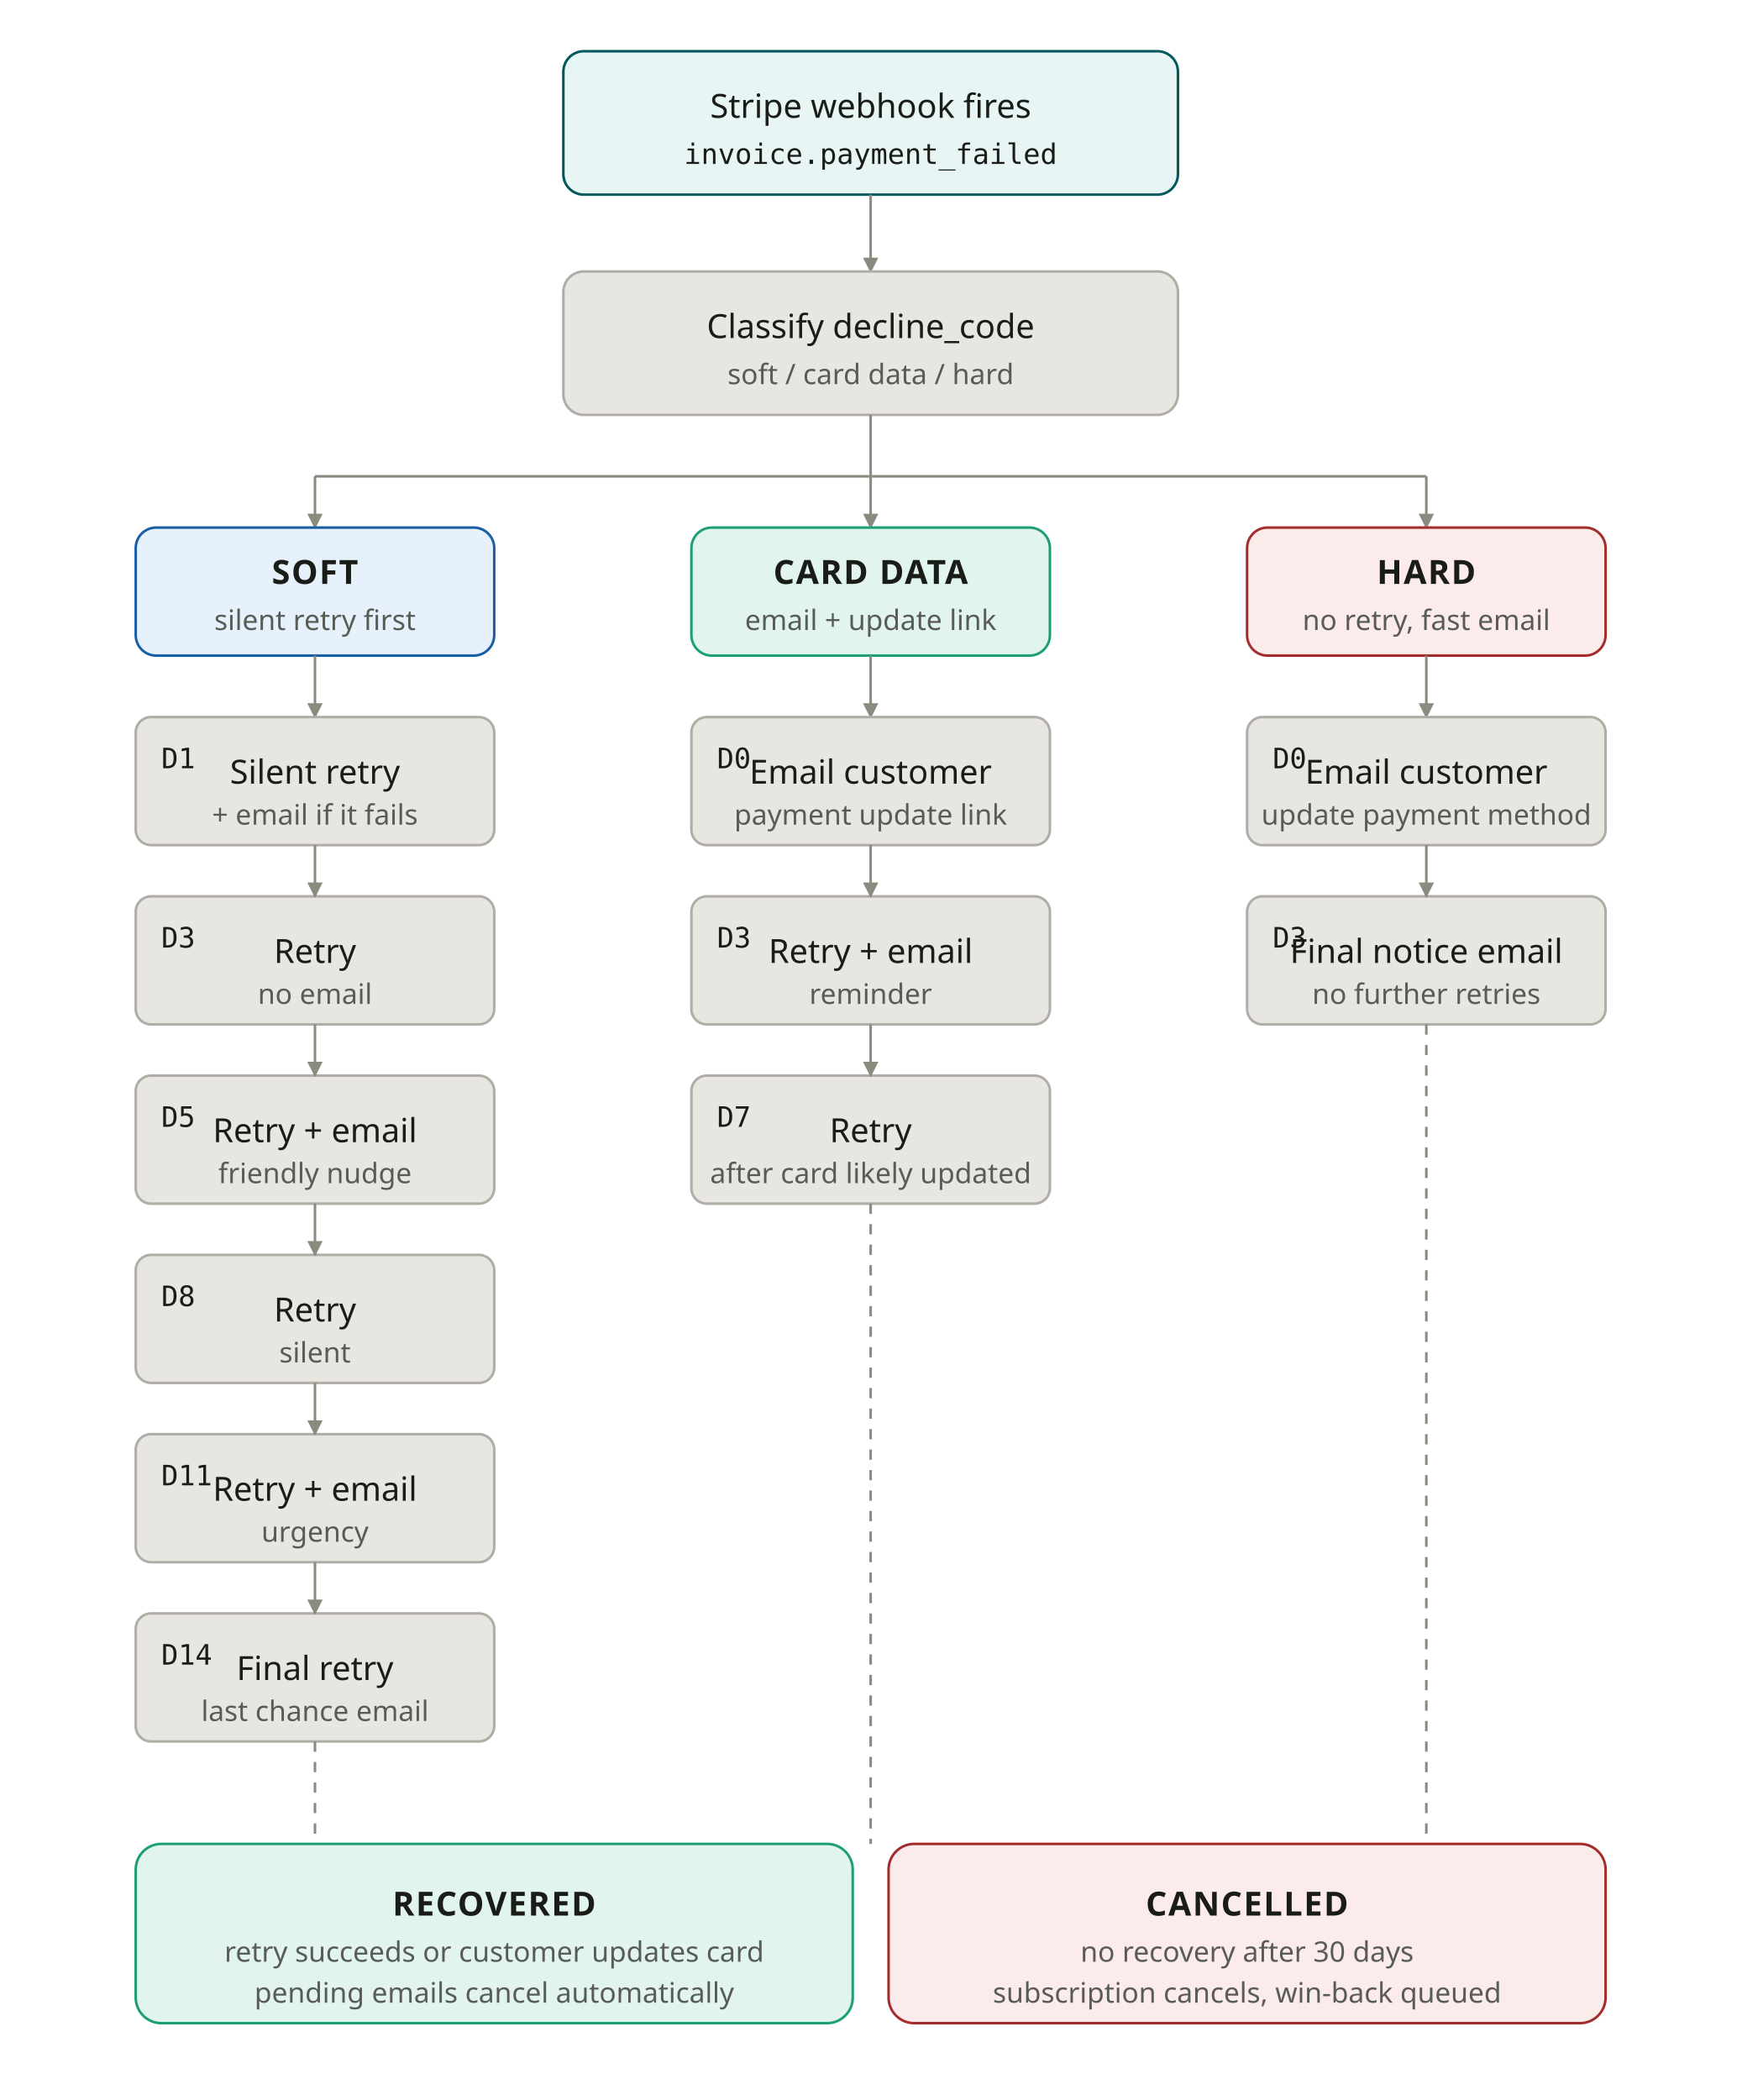
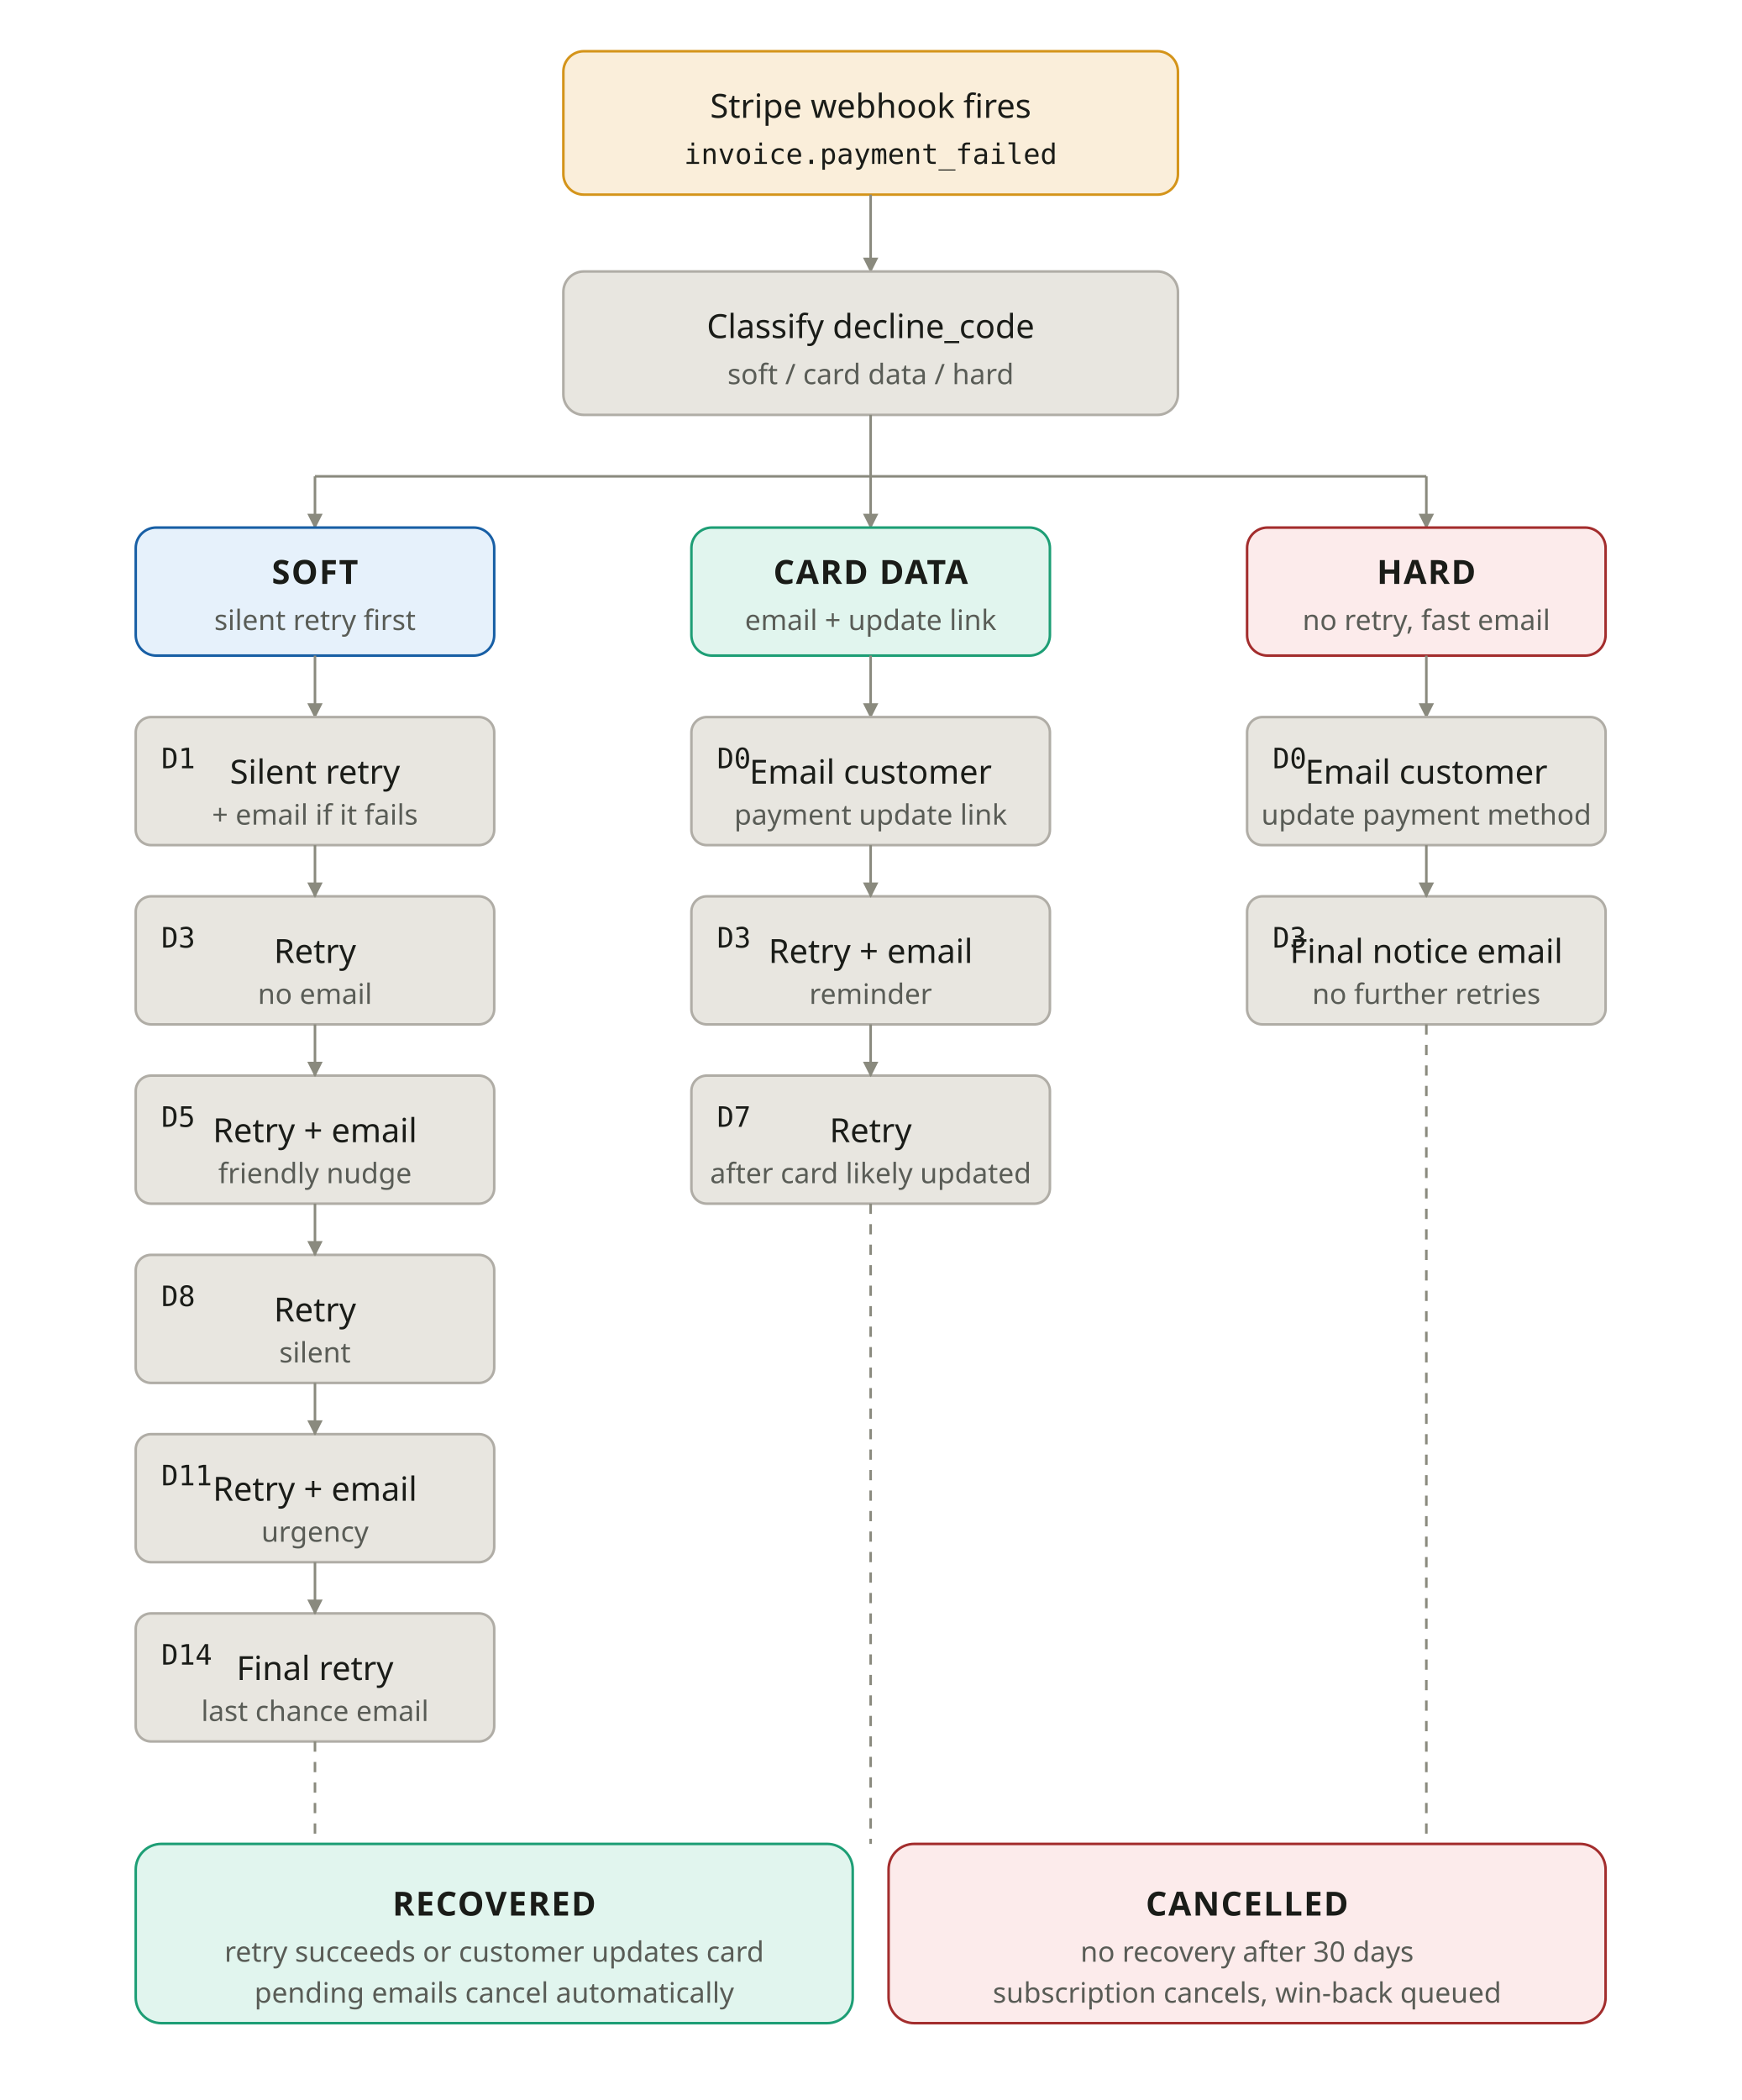
<svg xmlns="http://www.w3.org/2000/svg" viewBox="0 0 680 820" role="img">
  <defs>
    <marker id="arrow-rs" viewBox="0 0 10 10" refX="9" refY="5" markerWidth="6" markerHeight="6" orient="auto-start-reverse">
      <path d="M0,0 L10,5 L0,10 z" class="arrow-head" />
    </marker>
  </defs>
  <style>
    .node-neutral { fill: #e8e6e0; stroke: #b0ada6; }
-     .node-accent  { fill: #e8f5f5; stroke: #01585c; }
+     .node-accent  { fill: #faeeda; stroke: #d4941a; }
    .node-success { fill: #e1f5ee; stroke: #1d9e75; }
    .node-warning { fill: #fcebeb; stroke: #a32d2d; }
    .node-info    { fill: #e6f1fb; stroke: #185fa5; }
    .label-primary   { fill: #1a1c18; font-family: system-ui, sans-serif; font-size: 13px; font-weight: 500; }
    .label-secondary { fill: #595c56; font-family: system-ui, sans-serif; font-size: 11px; font-family: system-ui, sans-serif; }
    .label-mono      { fill: #1a1c18; font-family: ui-monospace, monospace; font-size: 11px; font-weight: 500; }
    .header          { fill: #1a1c18; font-family: system-ui, sans-serif; font-size: 13px; font-weight: 600; letter-spacing: 0.04em; }
    .connector { stroke: #8a8a7e; stroke-width: 1; fill: none; }
    .arrow-head { fill: #8a8a7e; }
    :root[data-theme="dark"] .node-neutral { fill: #222420; stroke: #4a4c44; }
-     :root[data-theme="dark"] .node-accent  { fill: #1a2d2e; stroke: #2d7c80; }
+     :root[data-theme="dark"] .node-accent  { fill: #1e1a0a; stroke: #826217; }
    :root[data-theme="dark"] .node-success { fill: #091e14; stroke: #1f7a5f; }
    :root[data-theme="dark"] .node-warning { fill: #200a0a; stroke: #b92727; }
    :root[data-theme="dark"] .node-info    { fill: #0a1428; stroke: #315dc4; }
    :root[data-theme="dark"] .label-primary   { fill: #f0ede8; }
    :root[data-theme="dark"] .label-secondary { fill: #a8a49e; }
    :root[data-theme="dark"] .label-mono      { fill: #f0ede8; }
    :root[data-theme="dark"] .header          { fill: #f0ede8; }
    :root[data-theme="dark"] .connector { stroke: #4a4c44; }
    :root[data-theme="dark"] .arrow-head { fill: #4a4c44; }
  </style>
  <rect class="node-accent" x="220" y="20" width="240" height="56" rx="8" />
  <text class="label-primary" x="340" y="46" text-anchor="middle">Stripe webhook fires</text>
  <text class="label-mono" x="340" y="64" text-anchor="middle">invoice.payment_failed</text>
  <line class="connector" x1="340" y1="76" x2="340" y2="106" marker-end="url(#arrow-rs)" />
  <rect class="node-neutral" x="220" y="106" width="240" height="56" rx="8" />
  <text class="label-primary" x="340" y="132" text-anchor="middle">Classify decline_code</text>
  <text class="label-secondary" x="340" y="150" text-anchor="middle">soft / card data / hard</text>
  <line class="connector" x1="340" y1="162" x2="340" y2="186" />
  <line class="connector" x1="123" y1="186" x2="557" y2="186" />
  <line class="connector" x1="123" y1="186" x2="123" y2="206" marker-end="url(#arrow-rs)" />
  <line class="connector" x1="340" y1="186" x2="340" y2="206" marker-end="url(#arrow-rs)" />
  <line class="connector" x1="557" y1="186" x2="557" y2="206" marker-end="url(#arrow-rs)" />
  <rect class="node-info" x="53" y="206" width="140" height="50" rx="8" />
  <text class="header" x="123" y="228" text-anchor="middle">SOFT</text>
  <text class="label-secondary" x="123" y="246" text-anchor="middle">silent retry first</text>
  <rect class="node-success" x="270" y="206" width="140" height="50" rx="8" />
  <text class="header" x="340" y="228" text-anchor="middle">CARD DATA</text>
  <text class="label-secondary" x="340" y="246" text-anchor="middle">email + update link</text>
  <rect class="node-warning" x="487" y="206" width="140" height="50" rx="8" />
  <text class="header" x="557" y="228" text-anchor="middle">HARD</text>
  <text class="label-secondary" x="557" y="246" text-anchor="middle">no retry, fast email</text>
  <line class="connector" x1="123" y1="256" x2="123" y2="280" marker-end="url(#arrow-rs)" />
  <line class="connector" x1="340" y1="256" x2="340" y2="280" marker-end="url(#arrow-rs)" />
  <line class="connector" x1="557" y1="256" x2="557" y2="280" marker-end="url(#arrow-rs)" />
  <rect class="node-neutral" x="53" y="280" width="140" height="50" rx="6" />
  <text class="label-mono" x="63" y="300">D1</text>
  <text class="label-primary" x="123" y="306" text-anchor="middle">Silent retry</text>
  <text class="label-secondary" x="123" y="322" text-anchor="middle">+ email if it fails</text>
  <rect class="node-neutral" x="53" y="350" width="140" height="50" rx="6" />
  <text class="label-mono" x="63" y="370">D3</text>
  <text class="label-primary" x="123" y="376" text-anchor="middle">Retry</text>
  <text class="label-secondary" x="123" y="392" text-anchor="middle">no email</text>
  <rect class="node-neutral" x="53" y="420" width="140" height="50" rx="6" />
  <text class="label-mono" x="63" y="440">D5</text>
  <text class="label-primary" x="123" y="446" text-anchor="middle">Retry + email</text>
  <text class="label-secondary" x="123" y="462" text-anchor="middle">friendly nudge</text>
  <rect class="node-neutral" x="53" y="490" width="140" height="50" rx="6" />
  <text class="label-mono" x="63" y="510">D8</text>
  <text class="label-primary" x="123" y="516" text-anchor="middle">Retry</text>
  <text class="label-secondary" x="123" y="532" text-anchor="middle">silent</text>
  <rect class="node-neutral" x="53" y="560" width="140" height="50" rx="6" />
  <text class="label-mono" x="63" y="580">D11</text>
  <text class="label-primary" x="123" y="586" text-anchor="middle">Retry + email</text>
  <text class="label-secondary" x="123" y="602" text-anchor="middle">urgency</text>
  <rect class="node-neutral" x="53" y="630" width="140" height="50" rx="6" />
  <text class="label-mono" x="63" y="650">D14</text>
  <text class="label-primary" x="123" y="656" text-anchor="middle">Final retry</text>
  <text class="label-secondary" x="123" y="672" text-anchor="middle">last chance email</text>
  <line class="connector" x1="123" y1="330" x2="123" y2="350" marker-end="url(#arrow-rs)" />
  <line class="connector" x1="123" y1="400" x2="123" y2="420" marker-end="url(#arrow-rs)" />
  <line class="connector" x1="123" y1="470" x2="123" y2="490" marker-end="url(#arrow-rs)" />
  <line class="connector" x1="123" y1="540" x2="123" y2="560" marker-end="url(#arrow-rs)" />
  <line class="connector" x1="123" y1="610" x2="123" y2="630" marker-end="url(#arrow-rs)" />
  <rect class="node-neutral" x="270" y="280" width="140" height="50" rx="6" />
  <text class="label-mono" x="280" y="300">D0</text>
  <text class="label-primary" x="340" y="306" text-anchor="middle">Email customer</text>
  <text class="label-secondary" x="340" y="322" text-anchor="middle">payment update link</text>
  <rect class="node-neutral" x="270" y="350" width="140" height="50" rx="6" />
  <text class="label-mono" x="280" y="370">D3</text>
  <text class="label-primary" x="340" y="376" text-anchor="middle">Retry + email</text>
  <text class="label-secondary" x="340" y="392" text-anchor="middle">reminder</text>
  <rect class="node-neutral" x="270" y="420" width="140" height="50" rx="6" />
  <text class="label-mono" x="280" y="440">D7</text>
  <text class="label-primary" x="340" y="446" text-anchor="middle">Retry</text>
  <text class="label-secondary" x="340" y="462" text-anchor="middle">after card likely updated</text>
  <line class="connector" x1="340" y1="330" x2="340" y2="350" marker-end="url(#arrow-rs)" />
  <line class="connector" x1="340" y1="400" x2="340" y2="420" marker-end="url(#arrow-rs)" />
  <line class="connector" x1="340" y1="470" x2="340" y2="720" stroke-dasharray="4 4" />
  <rect class="node-neutral" x="487" y="280" width="140" height="50" rx="6" />
  <text class="label-mono" x="497" y="300">D0</text>
  <text class="label-primary" x="557" y="306" text-anchor="middle">Email customer</text>
  <text class="label-secondary" x="557" y="322" text-anchor="middle">update payment method</text>
  <rect class="node-neutral" x="487" y="350" width="140" height="50" rx="6" />
  <text class="label-mono" x="497" y="370">D3</text>
  <text class="label-primary" x="557" y="376" text-anchor="middle">Final notice email</text>
  <text class="label-secondary" x="557" y="392" text-anchor="middle">no further retries</text>
  <line class="connector" x1="557" y1="330" x2="557" y2="350" marker-end="url(#arrow-rs)" />
  <line class="connector" x1="557" y1="400" x2="557" y2="720" stroke-dasharray="4 4" />
  <line class="connector" x1="123" y1="680" x2="123" y2="720" stroke-dasharray="4 4" />
  <rect class="node-success" x="53" y="720" width="280" height="70" rx="10" />
  <text class="header" x="193" y="748" text-anchor="middle">RECOVERED</text>
  <text class="label-secondary" x="193" y="766" text-anchor="middle">retry succeeds or customer updates card</text>
  <text class="label-secondary" x="193" y="782" text-anchor="middle">pending emails cancel automatically</text>
  <rect class="node-warning" x="347" y="720" width="280" height="70" rx="10" />
  <text class="header" x="487" y="748" text-anchor="middle">CANCELLED</text>
  <text class="label-secondary" x="487" y="766" text-anchor="middle">no recovery after 30 days</text>
  <text class="label-secondary" x="487" y="782" text-anchor="middle">subscription cancels, win-back queued</text>
</svg>
